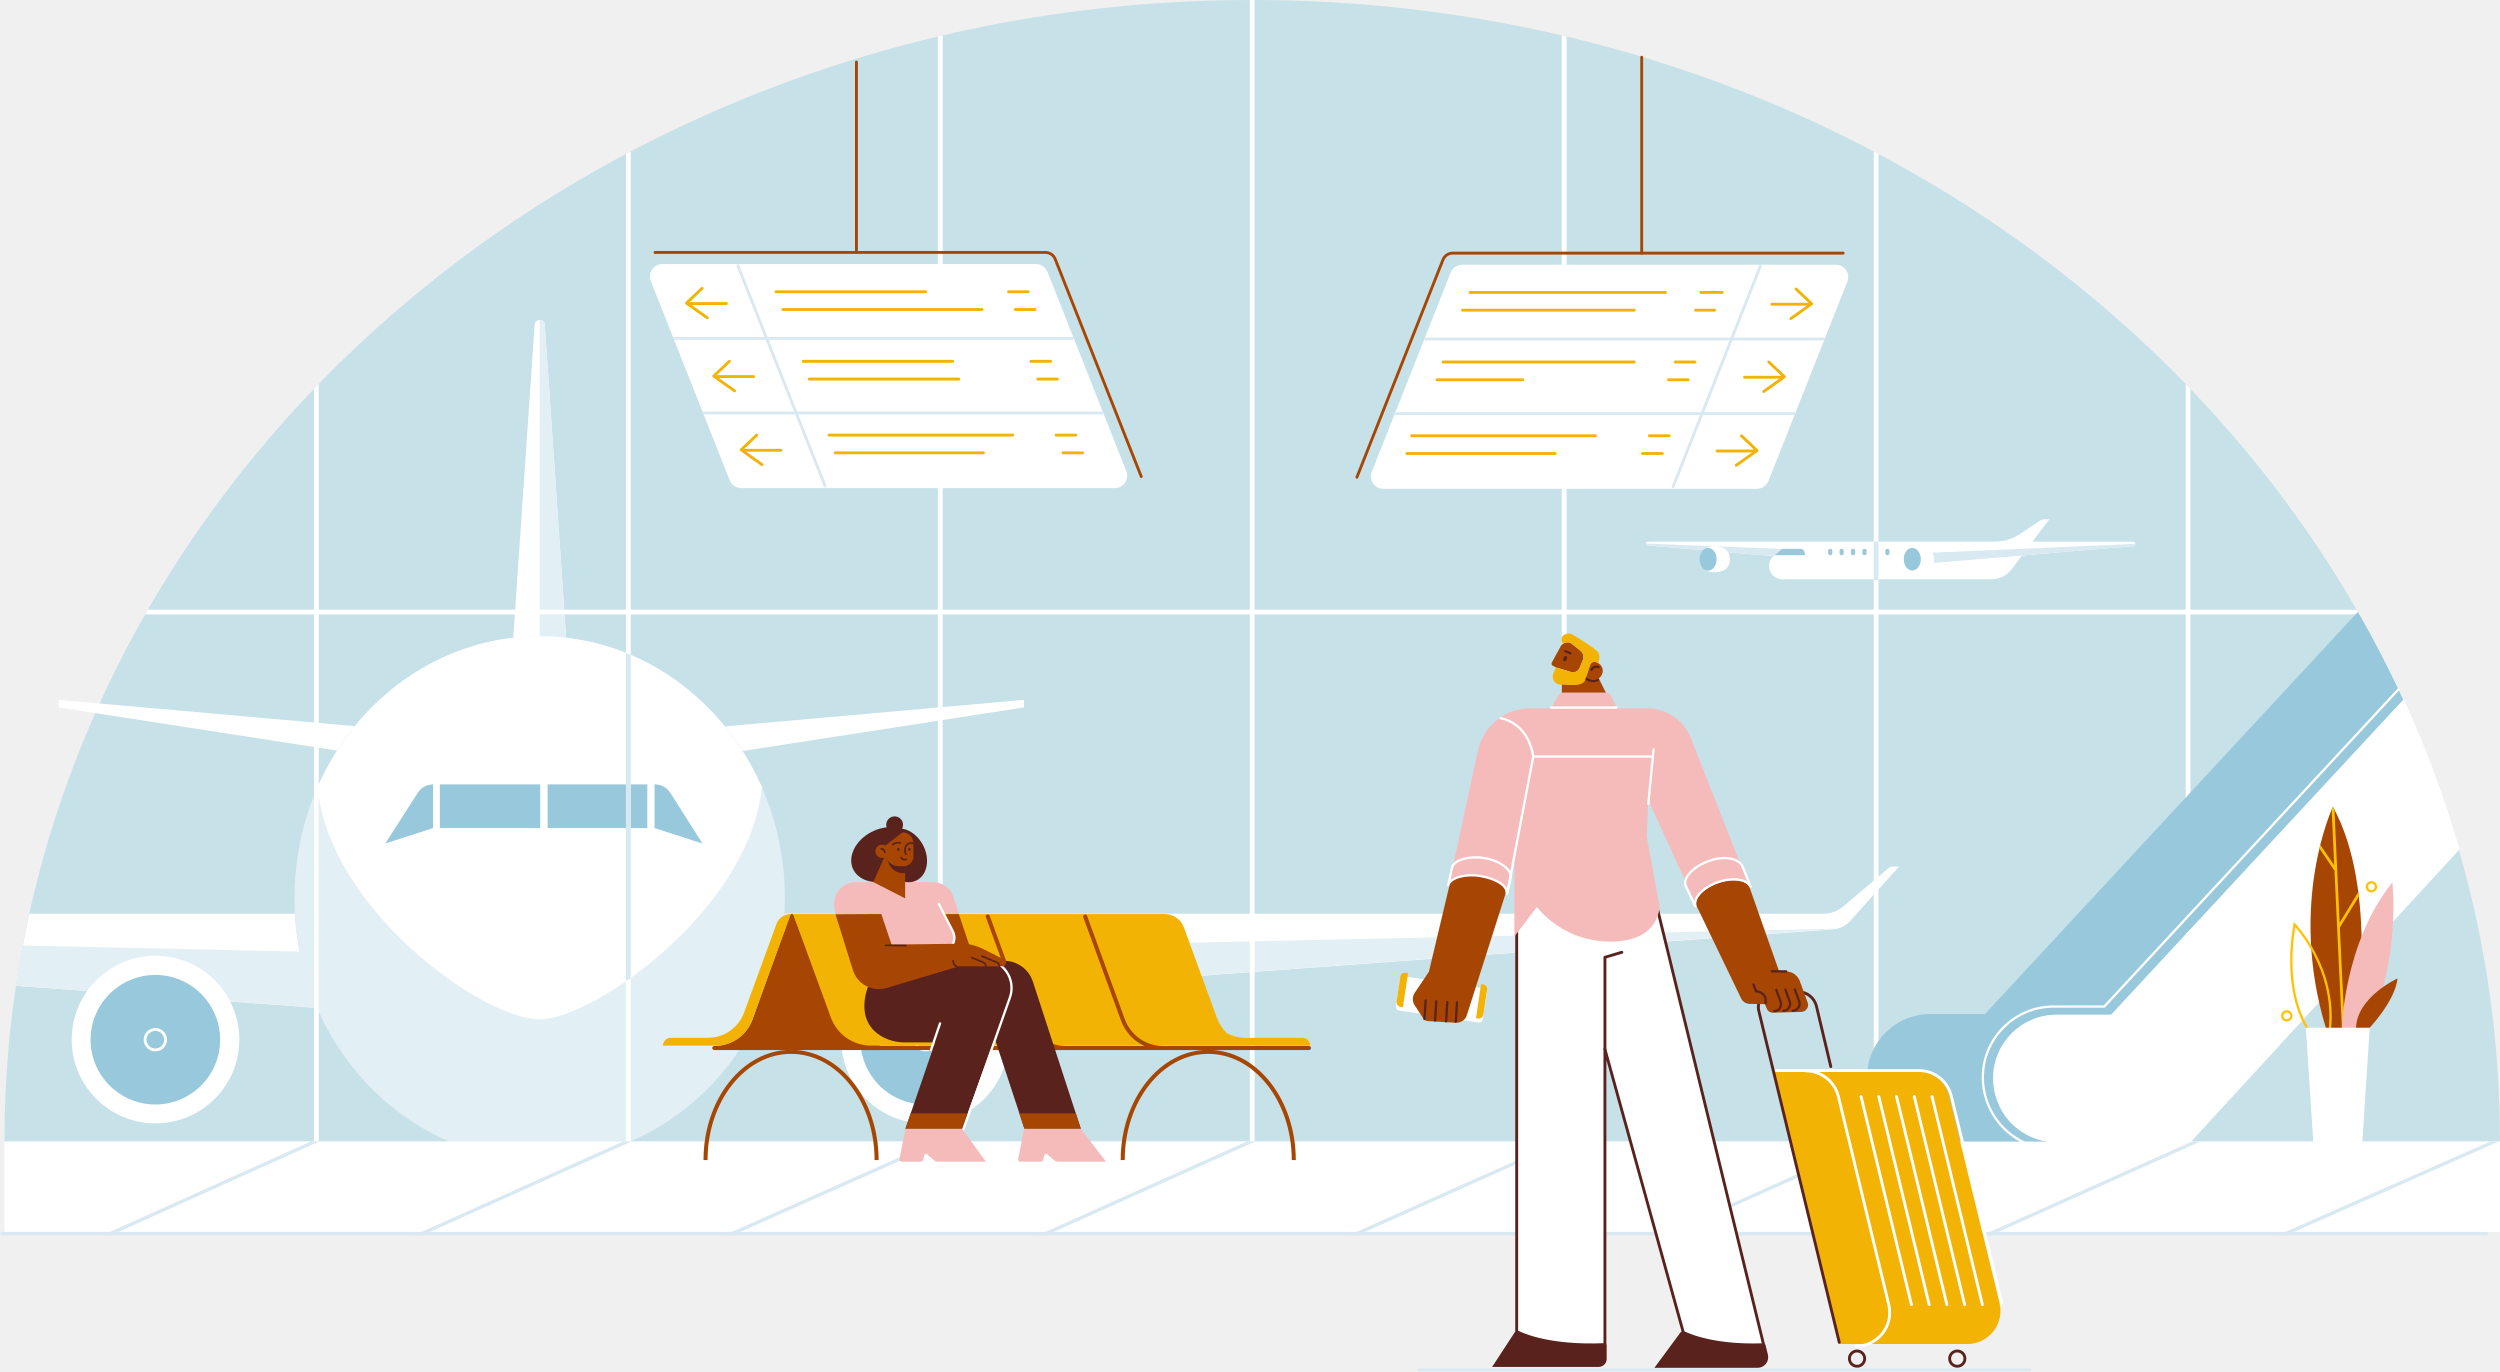
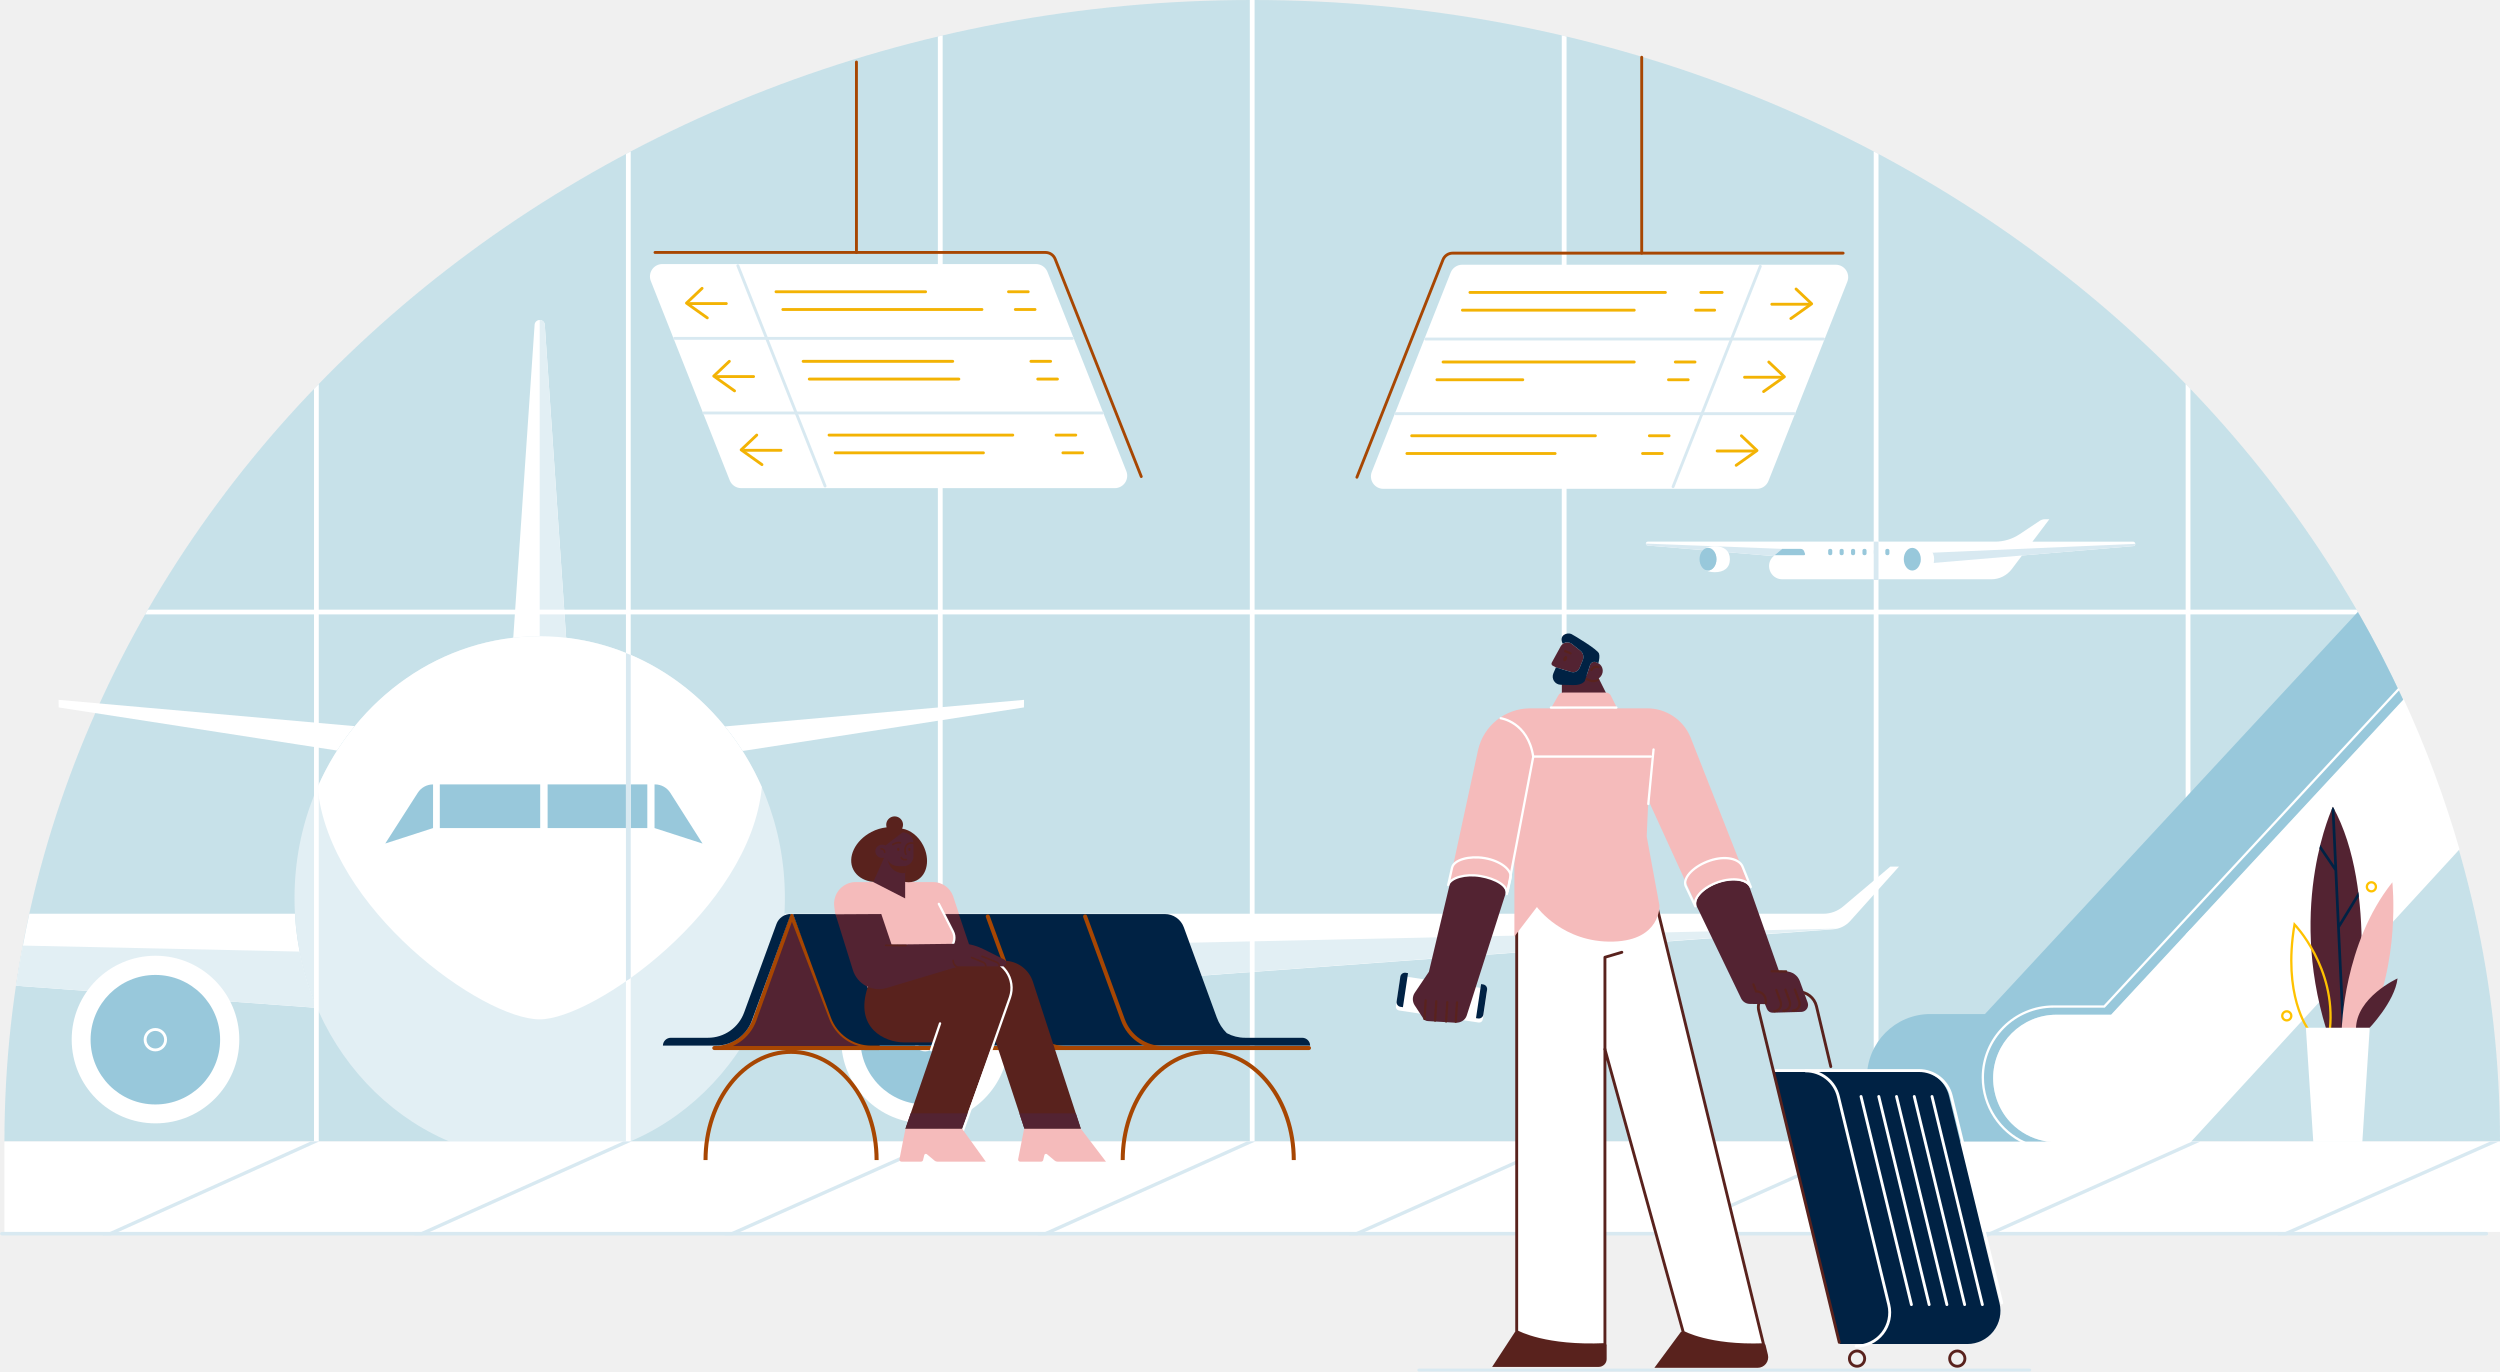
<svg xmlns="http://www.w3.org/2000/svg" width="4330.09" height="2375.51" viewBox="0 0 4330.09 2375.51">
  <g id="Layer_2" data-name="Layer 2">
    <g id="Слой_1" data-name="Слой 1">
      <path id="BLUE_BACKGROUND" data-name="BLUE BACKGROUND" d="M4330.09,1977.09C4330.09,885.17,3362.49,0,2168.89,0S7.68,885.17,7.68,1977.09Z" fill="#c7e1e9" />
      <g id="SMALL_PLANE" data-name="SMALL PLANE">
        <path d="M3698.43,942a3.89,3.89,0,0,1-3.56,3.87l-192.64,16.25-17.66,23.47a44.57,44.57,0,0,1-35.6,17.76H3087c-21.19,0-31-26.31-15-40.17l-218.26-18.33a3.38,3.38,0,0,1-3.08-3.36,3.36,3.36,0,0,1,3.37-3.36h601.5A76.33,76.33,0,0,0,3498,925.3l34.68-23.13a16.7,16.7,0,0,1,9.27-2.81h7.57l-29.19,38.79h174.27A3.88,3.88,0,0,1,3698.43,942Z" fill="#fff" />
        <path d="M2850.69,941.51h0a3.37,3.37,0,0,0,3.08,3.36L3072,963.2l14.64-12.53Z" fill="#d8e9f1" />
        <path d="M3698.43,942h0a3.89,3.89,0,0,1-3.55,3.87l-367.87,31L3306.61,959Z" fill="#d8e9f1" />
        <path d="M2996.22,968.56c0,15-10.12,22.53-26.27,22.53-7,0-12.7-1.52-16.94-4.23a11.47,11.47,0,0,0,5.33,1.33c8.09,0,14.66-8.8,14.66-19.64s-6.57-19.64-14.66-19.64a11.59,11.59,0,0,0-5.33,1.33v-.06c4.22-2.68,9.86-4.17,16.94-4.17C2986.67,946,2996.22,954.3,2996.22,968.56Z" fill="#fff" />
        <ellipse cx="2958.33" cy="968.55" rx="14.67" ry="19.64" fill="#98c8db" />
        <path d="M3350,968.56c0,15-10.13,22.53-26.28,22.53-7,0-12.7-1.52-16.93-4.23a11.42,11.42,0,0,0,5.31,1.33c8.11,0,14.68-8.8,14.68-19.64s-6.57-19.64-14.68-19.64a11.54,11.54,0,0,0-5.31,1.33v-.06c4.21-2.68,9.86-4.17,16.93-4.17C3340.45,946,3350,954.3,3350,968.56Z" fill="#fff" />
        <ellipse cx="3312.11" cy="968.55" rx="14.67" ry="19.64" fill="#98c8db" />
        <path d="M3124.71,961.57h-51l13-10.9h32.17a6.32,6.32,0,0,1,5.95,4.2l1.56,4.37A1.75,1.75,0,0,1,3124.71,961.57Z" fill="#98c8db" />
        <rect x="3166.46" y="950.67" width="7.09" height="10.9" rx="3" fill="#98c8db" />
        <rect x="3186.26" y="950.67" width="7.09" height="10.9" rx="3" fill="#98c8db" />
        <rect x="3206.05" y="950.67" width="7.09" height="10.9" rx="3" fill="#98c8db" />
        <rect x="3225.85" y="950.67" width="7.09" height="10.9" rx="3" fill="#98c8db" />
        <rect x="3245.65" y="950.67" width="7.09" height="10.9" rx="3" fill="#98c8db" />
        <rect x="3265.45" y="950.67" width="7.09" height="10.9" rx="3" fill="#98c8db" />
      </g>
      <g id="BIG_PLANE" data-name="BIG PLANE">
        <path d="M3289.07,1501l-84.5,94.2a43.7,43.7,0,0,1-29.32,14.39L1320.3,1745.82a475.36,475.36,0,0,0,38.39-163.17H3158.15a52.88,52.88,0,0,0,34.12-12.49l81.85-69.19Z" fill="#fff" />
        <path d="M3185.72,1608.27,1320.3,1745.81a470.39,470.39,0,0,0,30.24-97.59Z" fill="#e2eff4" />
        <circle cx="1602.17" cy="1800.54" r="145.16" fill="#fff" />
        <circle cx="1602.43" cy="1800.8" r="112.18" fill="#98c8db" />
        <circle cx="1602.43" cy="1800.8" r="17.73" fill="none" stroke="#fff" stroke-miterlimit="10" stroke-width="5" />
        <path d="M549.19,1745.67,28.1,1707.39q5.13-35,11.6-69.61,5.13-27.71,11.14-55.13h460A475.44,475.44,0,0,0,549.19,1745.67Z" fill="#fff" />
        <path d="M549.19,1745.67,28.1,1707.39q5.13-35,11.6-69.61L519,1648.18A470.38,470.38,0,0,0,549.19,1745.67Z" fill="#e2eff4" />
        <circle cx="269.33" cy="1800.54" r="145.16" fill="#fff" />
        <circle cx="269.07" cy="1800.8" r="112.18" fill="#98c8db" />
        <circle cx="269.07" cy="1800.8" r="17.73" fill="none" stroke="#fff" stroke-miterlimit="10" stroke-width="5" />
        <path d="M980.69,1106.22H888.87L926,561.92a8.83,8.83,0,0,1,17.51,0Z" fill="#fff" />
        <path d="M1773.66,1212.15l-.16,13.13-487.33,75.48a450,450,0,0,0-30.7-42.55Z" fill="#fff" />
        <path d="M614.44,1257.73A456.72,456.72,0,0,0,583.88,1300l-482.24-74.69-.16-13.13Z" fill="#fff" />
        <path d="M934.78,1102V554.23a8.8,8.8,0,0,1,8.76,7.69l37.15,544.3Z" fill="#e2eff4" />
        <ellipse cx="934.78" cy="1555.44" rx="424.67" ry="453.45" fill="#e2eff4" />
        <path d="M1319.57,1363.38c-20.38,211.24-291.53,402.2-384.8,402.2-99.13,0-364.78-190.92-384.82-402.11C617.63,1209,764.51,1102,934.77,1102S1251.87,1209,1319.57,1363.38Z" fill="#fff" />
        <path d="M750.08,1358.61l-.05,75.66L667.3,1461l56.33-87.9a31.42,31.42,0,0,1,26.45-14.46Z" fill="#98c8db" />
        <rect x="761.78" y="1358.61" width="173.85" height="75.64" fill="#98c8db" />
        <rect x="948.5" y="1358.61" width="172.66" height="75.64" fill="#98c8db" />
        <path d="M1133.68,1358.61v75.61l83.13,26.86-55.83-87.9a31.41,31.41,0,0,0-26.52-14.57Z" fill="#98c8db" />
      </g>
      <g id="CONTOURS">
        <path d="M2173,0V1977h-8.27V0H2173Z" fill="#fff" />
        <path d="M4086.4,1064.19h-3835c1.57-2.77,3.16-5.52,4.74-8.28H4081.66C4083.24,1058.67,4084.83,1061.42,4086.4,1064.19Z" fill="#fff" />
        <path d="M552.12,665.06v1312h-8.27V673.64C546.59,670.78,549.36,667.92,552.12,665.06Z" fill="#fff" />
        <path d="M1092.43,262.32V1977.09h-8.28V266.71C1086.91,265.23,1089.66,263.78,1092.43,262.32Z" fill="#fff" />
        <path d="M1092.43,1134.42v559.76c-2.77,1.74-5.52,3.43-8.28,5.1V1131.12C1086.92,1132.18,1089.68,1133.29,1092.43,1134.42Z" fill="#d8e9f1" />
        <path d="M1632.72,61.33V1977.09h-8.27V63.28C1627.2,62.62,1630,62,1632.72,61.33Z" fill="#fff" />
        <path d="M3793.92,673.64V1976.79h-8.27V665.06C3788.41,667.92,3791.18,670.78,3793.92,673.64Z" fill="#fff" />
        <path d="M3253.62,266.71V1976.79h-8.27V262.32C3248.11,263.78,3250.86,265.23,3253.62,266.71Z" fill="#fff" />
        <path d="M2713.33,63.28V1976.79h-8.28V61.33C2707.82,62,2710.57,62.62,2713.33,63.28Z" fill="#fff" />
        <rect x="3245.35" y="938.14" width="8.27" height="66.41" fill="#d8e9f1" />
      </g>
      <g id="FLOOR">
        <rect x="7.68" y="1977.09" width="4322.41" height="156.65" fill="#fff" />
        <line x1="2.95" y1="2136.7" x2="4306.45" y2="2136.7" fill="none" stroke="#d8e9f1" stroke-linecap="round" stroke-miterlimit="10" stroke-width="5" />
        <path d="M4309.41,2136.7a3,3,0,0,1-3,3H3a3,3,0,0,1,0-5.91h4303.5A3,3,0,0,1,4309.41,2136.7Z" fill="#d8e9f1" />
        <polygon points="2174.13 1977.09 1824.94 2133.74 1811.78 2139.65 1797.35 2139.65 1810.51 2133.74 2159.68 1977.09 2174.13 1977.09" fill="#d8e9f1" />
        <polygon points="552.63 1977.09 205 2133.74 191.89 2139.65 177.51 2139.65 190.62 2133.74 538.25 1977.09 552.63 1977.09" fill="#d8e9f1" />
        <polygon points="1093.75 1977.09 744.46 2133.74 731.29 2139.65 716.84 2139.65 730.01 2133.74 1079.28 1977.09 1093.75 1977.09" fill="#d8e9f1" />
        <polygon points="1633.87 1977.09 1282.11 2133.74 1268.84 2139.65 1254.31 2139.65 1267.57 2133.74 1619.34 1977.09 1633.87 1977.09" fill="#d8e9f1" />
        <polygon points="3811.3 1977.09 3461.14 2133.74 3447.93 2139.65 3433.45 2139.65 3446.66 2133.74 3796.81 1977.09 3811.3 1977.09" fill="#d8e9f1" />
        <polygon points="4327.99 1977.09 3972.97 2133.74 3959.58 2139.65 3944.95 2139.65 3958.35 2133.74 4313.35 1977.09 4327.99 1977.09" fill="#d8e9f1" />
        <polygon points="3253.7 1977.09 2903.43 2133.74 2890.22 2139.65 2875.74 2139.65 2888.96 2133.74 3239.2 1977.09 3253.7 1977.09" fill="#d8e9f1" />
        <path d="M3433.46,2139.65h14.47l-187.58,83.92a2.86,2.86,0,0,1-1.2.26,3,3,0,0,1-1.21-5.66Z" fill="#d8e9f1" />
        <polygon points="2714.15 1977.09 2364.06 2133.74 2350.85 2139.65 2336.37 2139.65 2349.57 2133.74 2699.66 1977.09 2714.15 1977.09" fill="#d8e9f1" />
      </g>
      <g id="ESCALATOR">
        <path d="M4162.38,1212.15l-505.83,545.39H3562a109.79,109.79,0,0,0-109.8,109.79c0,30.31,12.29,59,32.15,78.82a109.56,109.56,0,0,0,54.76,29.76c2.16.46,4.35.86,6.56,1.18l.23,0H3343.42c-1,0-2,0-2.93,0a109.53,109.53,0,0,1-74.7-32.12c-19.87-19.88-32.16-48.51-32.16-78.83a109.8,109.8,0,0,1,109.79-109.79H3438l645.91-696.52Q4126.56,1134.19,4162.38,1212.15Z" fill="#98c8db" />
        <path d="M3795.28,1977.09l-1.12,1.22H3562a108.61,108.61,0,0,1-16.33-1.22c-2.21-.32-4.4-.72-6.56-1.18a109.56,109.56,0,0,1-54.76-29.76c-19.86-19.87-32.15-48.51-32.15-78.82A109.79,109.79,0,0,1,3562,1757.54h94.56l506.83-546.39a1849.32,1849.32,0,0,1,96.55,259.92Z" fill="#fff" />
        <path d="M4154,1194.21l-509.3,549.14h-87.58a122.8,122.8,0,0,0-122.8,122.8h0c0,50,29.88,94,72.75,113.16" fill="none" stroke="#fff" stroke-linecap="round" stroke-miterlimit="10" stroke-width="4" />
      </g>
      <g id="PLANT">
-         <path d="M4040.65,1397.42s-78.86,166.54-11.54,385.06h51.54S4120.65,1541.72,4040.65,1397.42Z" fill="#a74602" />
-         <path d="M4052.67,1606.5c2.85,60.9,5.85,124.18,8.3,173.5a2.37,2.37,0,0,1-2.25,2.48h-.12a2.35,2.35,0,0,1-2.35-2.24c-3.85-77.46-9.05-189.33-12.87-272.34l-26.07-38.33c.5-2.1,1-4.16,1.5-6.18l24.16,35.5c-2.15-46.71-3.8-83-4.41-96.68,1.32-3.16,2.09-4.79,2.09-4.79.9,1.62,1.77,3.25,2.65,4.9,1,22.88,4.8,105.88,9,195.78l32.39-53q.49,3.76.94,7.54l-32.79,53.67A.91.91,0,0,1,4052.67,1606.5Z" fill="#ffc200" />
+         <path d="M4040.65,1397.42s-78.86,166.54-11.54,385.06h51.54S4120.65,1541.72,4040.65,1397.42Z" fill="#532332" />
+         <path d="M4052.67,1606.5c2.85,60.9,5.85,124.18,8.3,173.5a2.37,2.37,0,0,1-2.25,2.48h-.12a2.35,2.35,0,0,1-2.35-2.24c-3.85-77.46-9.05-189.33-12.87-272.34l-26.07-38.33c.5-2.1,1-4.16,1.5-6.18l24.16,35.5c-2.15-46.71-3.8-83-4.41-96.68,1.32-3.16,2.09-4.79,2.09-4.79.9,1.62,1.77,3.25,2.65,4.9,1,22.88,4.8,105.88,9,195.78l32.39-53q.49,3.76.94,7.54l-32.79,53.67A.91.91,0,0,1,4052.67,1606.5Z" fill="#002244" />
        <path d="M3997.69,1782.48s-44.41-58.53-23.48-181.27c0,0,72.07,74.64,61.31,181.27Z" fill="none" stroke="#ffc200" stroke-linecap="round" stroke-miterlimit="10" stroke-width="4" />
        <path d="M4143.64,1528.15s15.3,140.38-44.29,254.33H4056S4058.93,1634.26,4143.64,1528.15Z" fill="#f5bbbb" />
-         <path d="M4102.09,1782.48s45.85-47,50.55-87.81c0,0-72,32.68-72,87.81Z" fill="#a74602" />
+         <path d="M4102.09,1782.48s45.85-47,50.55-87.81c0,0-72,32.68-72,87.81Z" fill="#532332" />
        <polygon points="4091.65 1977.77 4006.67 1977.77 3993.85 1780.12 4104.48 1780.12 4091.65 1977.77" fill="#fff" />
        <circle cx="4107.34" cy="1535.99" r="7.84" fill="none" stroke="#ffc200" stroke-linecap="round" stroke-miterlimit="10" stroke-width="4" />
        <circle cx="3960.76" cy="1759.5" r="7.84" fill="none" stroke="#ffc200" stroke-linecap="round" stroke-miterlimit="10" stroke-width="4" />
      </g>
      <g id="MAN">
        <line id="GROUND" x1="2457.33" y1="2373.01" x2="3515.61" y2="2373.01" fill="none" stroke="#d8e9f1" stroke-linecap="round" stroke-miterlimit="10" stroke-width="5" />
        <g id="SUITCASE">
-           <path d="M3407.35,2327.91H3187.11l-115.55-473.68h248.29a57.52,57.52,0,0,1,55.88,43.89l87.49,358.64A57.5,57.5,0,0,1,3407.35,2327.91Z" fill="#f3b304" />
+           <path d="M3407.35,2327.91H3187.11l-115.55-473.68h248.29a57.52,57.52,0,0,1,55.88,43.89l87.49,358.64A57.5,57.5,0,0,1,3407.35,2327.91Z" fill="#002244" />
          <path d="M3075.48,1854.23h248.3a57.52,57.52,0,0,1,55.87,43.89l87.5,358.64" fill="none" stroke="#fff" stroke-linecap="round" stroke-miterlimit="10" stroke-width="5" />
          <path d="M3127.58,1854.76a58.21,58.21,0,0,1,56.56,44.41l87.26,360.44a58.21,58.21,0,0,1-56.56,72" fill="none" stroke="#fff" stroke-linecap="round" stroke-miterlimit="10" stroke-width="5" />
          <line x1="3223.37" y1="1899.17" x2="3310.63" y2="2259.61" fill="none" stroke="#fff" stroke-linecap="round" stroke-miterlimit="10" stroke-width="5" />
          <line x1="3254.1" y1="1899.17" x2="3341.36" y2="2259.61" fill="none" stroke="#fff" stroke-linecap="round" stroke-miterlimit="10" stroke-width="5" />
          <line x1="3284.83" y1="1899.17" x2="3372.09" y2="2259.61" fill="none" stroke="#fff" stroke-linecap="round" stroke-miterlimit="10" stroke-width="5" />
          <line x1="3315.56" y1="1899.17" x2="3402.82" y2="2259.61" fill="none" stroke="#fff" stroke-linecap="round" stroke-miterlimit="10" stroke-width="5" />
          <line x1="3346.29" y1="1899.17" x2="3433.55" y2="2259.61" fill="none" stroke="#fff" stroke-linecap="round" stroke-miterlimit="10" stroke-width="5" />
          <circle cx="3216.46" cy="2353.17" r="13.22" fill="none" stroke="#59221d" stroke-linecap="round" stroke-linejoin="round" stroke-width="5" />
          <circle cx="3390.08" cy="2353.17" r="13.22" fill="none" stroke="#59221d" stroke-linecap="round" stroke-linejoin="round" stroke-width="5" />
          <path d="M3185.68,2325,3046.26,1750.8a26.68,26.68,0,0,1,25.93-33h42.28a32.58,32.58,0,0,1,31.68,25L3171,1847.34" fill="none" stroke="#59221d" stroke-linecap="round" stroke-linejoin="round" stroke-width="5" />
        </g>
        <g id="SHOES">
          <path id="RIGHT" d="M3044.24,2369.12h-178.8l46.42-62.87s46.19,26.22,145.61,22.57h.32l4.29,17.62A18.36,18.36,0,0,1,3044.24,2369.12Z" fill="#59221d" />
          <path id="LEFT" d="M2624.4,2306.33c3.31,1.79,51.44,27.2,158.39,22.55v25.19c0,7.46-6.31,13.5-14.1,13.5H2584.4Z" fill="#59221d" />
        </g>
        <g id="LEGS">
          <path d="M3054.67,2329.12l-.31,0c-94.82,3.48-138.87-21.54-138.87-21.54l-135.7-490.25v511.53c-102.41,4.65-149.66-20.76-152.82-22.55V1529.17h232.81l189.64,778.43Z" fill="#fff" stroke="#59221d" stroke-linejoin="round" stroke-width="5" />
          <polyline points="2779.8 1817.35 2779.8 1658.03 2809.07 1649.38" fill="none" stroke="#59221d" stroke-linecap="round" stroke-linejoin="round" stroke-width="5" />
        </g>
        <g id="HANDS">
          <g id="RIGHT-2" data-name="RIGHT">
-             <path d="M3120.07,1752.67l-49.61,1.38a10.61,10.61,0,0,1-10.12-6.59l-3.4-8.28-26.19-.35a17.09,17.09,0,0,1-14.91-9.19l-76-157.83-1.45-3v0c-4.54-13.59,14-31.64,38.93-40s48.88-4.16,53.45,9.44l50.7,144.07,12.21.27a25.55,25.55,0,0,1,23.69,16.74l13.58,37.15A12.1,12.1,0,0,1,3120.07,1752.67Z" fill="#a74602" />
+             <path d="M3120.07,1752.67l-49.61,1.38a10.61,10.61,0,0,1-10.12-6.59l-3.4-8.28-26.19-.35a17.09,17.09,0,0,1-14.91-9.19l-76-157.83-1.45-3v0c-4.54-13.59,14-31.64,38.93-40s48.88-4.16,53.45,9.44l50.7,144.07,12.21.27a25.55,25.55,0,0,1,23.69,16.74l13.58,37.15A12.1,12.1,0,0,1,3120.07,1752.67Z" fill="#532332" />
            <line x1="3068.7" y1="1682.28" x2="3093.73" y2="1682.55" fill="none" stroke="#59221d" stroke-linecap="round" stroke-miterlimit="10" stroke-width="4" />
            <path d="M3105.31,1750.51a12.09,12.09,0,0,0,10.93-16.23l-7.51-20.54" fill="none" stroke="#59221d" stroke-linecap="round" stroke-miterlimit="10" stroke-width="4" />
            <path d="M3088.92,1750.82a12.09,12.09,0,0,0,10.93-16.23l-7.51-20.54" fill="none" stroke="#59221d" stroke-linecap="round" stroke-miterlimit="10" stroke-width="4" />
            <path d="M3073.14,1751.33a12.08,12.08,0,0,0,10.93-16.23l-7.51-20.54" fill="none" stroke="#59221d" stroke-linecap="round" stroke-miterlimit="10" stroke-width="4" />
            <path d="M3058.24,1737.37v-5c0-8.5-8.2-15.4-16.7-15.4l-4.52-12" fill="none" stroke="#59221d" stroke-linecap="round" stroke-miterlimit="10" stroke-width="4" />
          </g>
          <g id="LEFT-2" data-name="LEFT">
            <rect x="2421.35" y="1694.61" width="151.95" height="59.7" rx="6.26" transform="matrix(0.99, 0.15, -0.15, 0.99, 282.86, -350.76)" fill="#fff" />
-             <path d="M2434.45,1684.86l4.31.65-8.84,59-4.31-.65a8.12,8.12,0,0,1-6.6-9.42l6.37-42.55A8.14,8.14,0,0,1,2434.45,1684.86Z" fill="#f3b304" />
-             <path d="M2575.64,1714.44l-6.37,42.55a8.13,8.13,0,0,1-9.08,7.07l-3.72-.56,8.84-59,3.72.56A8.14,8.14,0,0,1,2575.64,1714.44Z" fill="#f3b304" />
-             <path d="M2607.45,1548.58v0l-67,210.35c-2.49,7.8-10.6,13-19.5,12.45l-48-2.82a9.66,9.66,0,0,1-7.73-4.48L2450,1740.82a19.82,19.82,0,0,1,.47-21.44l24.44-36.22,36.69-154.23c7.52-10.3,29.39-15.53,52.58-11.61C2591.15,1521.88,2610.1,1534.73,2607.45,1548.58Z" fill="#a74602" />
+             <path d="M2434.45,1684.86l4.31.65-8.84,59-4.31-.65a8.12,8.12,0,0,1-6.6-9.42l6.37-42.55A8.14,8.14,0,0,1,2434.45,1684.86Z" fill="#002244" />
+             <path d="M2575.64,1714.44l-6.37,42.55a8.13,8.13,0,0,1-9.08,7.07l-3.72-.56,8.84-59,3.72.56A8.14,8.14,0,0,1,2575.64,1714.44Z" fill="#002244" />
+             <path d="M2607.45,1548.58v0l-67,210.35c-2.49,7.8-10.6,13-19.5,12.45l-48-2.82a9.66,9.66,0,0,1-7.73-4.48L2450,1740.82a19.82,19.82,0,0,1,.47-21.44l24.44-36.22,36.69-154.23c7.52-10.3,29.39-15.53,52.58-11.61C2591.15,1521.88,2610.1,1534.73,2607.45,1548.58Z" fill="#532332" />
            <line x1="2467.21" y1="1764.85" x2="2469.34" y2="1732.72" fill="none" stroke="#59221d" stroke-linecap="round" stroke-miterlimit="10" stroke-width="4" />
            <line x1="2485.59" y1="1767.56" x2="2487.72" y2="1734.21" fill="none" stroke="#59221d" stroke-linecap="round" stroke-miterlimit="10" stroke-width="4" />
            <line x1="2504.65" y1="1769.11" x2="2506.78" y2="1735.77" fill="none" stroke="#59221d" stroke-linecap="round" stroke-miterlimit="10" stroke-width="4" />
            <line x1="2521.42" y1="1769.54" x2="2523.55" y2="1736.19" fill="none" stroke="#59221d" stroke-linecap="round" stroke-miterlimit="10" stroke-width="4" />
          </g>
        </g>
        <g id="HEAD">
-           <polygon id="NECK" points="2705.14 1226.85 2705.14 1172.06 2766.03 1168.79 2794.93 1226.85 2705.14 1226.85" fill="#a74602" />
+           <polygon id="NECK" points="2705.14 1226.85 2705.14 1172.06 2766.03 1168.79 2794.93 1226.85 2705.14 1226.85" fill="#532332" />
          <g id="FACE">
-             <path d="M2694.92,1156l-5.71-3.11a3.79,3.79,0,0,1-1.52-5.14l15.5-28.34a12.9,12.9,0,0,1,10-6.7c6.1-.68,9.1,2.38,9.1,2.38l14.88,11.85a14.17,14.17,0,0,1,4.29,16.48l-5.58,13.63a12.18,12.18,0,0,1-14.7,6.86Z" fill="#a74602" />
+             <path d="M2694.92,1156l-5.71-3.11a3.79,3.79,0,0,1-1.52-5.14l15.5-28.34a12.9,12.9,0,0,1,10-6.7c6.1-.68,9.1,2.38,9.1,2.38l14.88,11.85a14.17,14.17,0,0,1,4.29,16.48l-5.58,13.63a12.18,12.18,0,0,1-14.7,6.86Z" fill="#532332" />
            <line x1="2720.18" y1="1131.56" x2="2711.01" y2="1127.74" fill="none" stroke="#59221d" stroke-linecap="round" stroke-miterlimit="10" stroke-width="4" />
            <ellipse cx="2710.9" cy="1140.77" rx="4.98" ry="3.03" transform="translate(589.52 3177.95) rotate(-66.66)" fill="#59221d" />
          </g>
          <g id="EAR">
            <path d="M2767.71,1177.35a14.91,14.91,0,0,1-14,1.14l-7.8-3.36" fill="none" stroke="#59221d" stroke-linecap="round" stroke-miterlimit="10" stroke-width="4" />
-             <path d="M2754.91,1176.13l-7.79-3.36,6.91-20.91a8,8,0,0,1,11.32-4.62l1.66.85a14.94,14.94,0,0,1,7.79,19.64l-.25.6A15,15,0,0,1,2754.91,1176.13Z" fill="#a74602" />
+             <path d="M2754.91,1176.13l-7.79-3.36,6.91-20.91a8,8,0,0,1,11.32-4.62l1.66.85a14.94,14.94,0,0,1,7.79,19.64l-.25.6A15,15,0,0,1,2754.91,1176.13Z" fill="#532332" />
            <path d="M2756.37,1160.31a9.49,9.49,0,0,1,12.43-4.85" fill="none" stroke="#59221d" stroke-linecap="round" stroke-miterlimit="10" stroke-width="4" />
          </g>
-           <path id="HAIR" d="M2765.35,1147.24a8,8,0,0,0-11.32,4.62l-9.17,27.88c-4.28,5.45-13.16,7.14-20.4,6.84l-21.33-.55a14.17,14.17,0,0,1-12.64-19.76l4.44-10.3,26.22,7.91a12.18,12.18,0,0,0,14.7-6.87l5.58-13.62a14.17,14.17,0,0,0-4.29-16.48l-14.88-11.85a13,13,0,0,0-15.54.2h0c-7.67-15.88,8.46-20.35,15-17.08,4.75,2.38,45.35,26.64,47.79,33.75,1.45,4.19.57,10.46-1.15,16.85Z" fill="#f3b304" />
+           <path id="HAIR" d="M2765.35,1147.24a8,8,0,0,0-11.32,4.62l-9.17,27.88c-4.28,5.45-13.16,7.14-20.4,6.84l-21.33-.55a14.17,14.17,0,0,1-12.64-19.76l4.44-10.3,26.22,7.91a12.18,12.18,0,0,0,14.7-6.87l5.58-13.62a14.17,14.17,0,0,0-4.29-16.48l-14.88-11.85a13,13,0,0,0-15.54.2h0c-7.67-15.88,8.46-20.35,15-17.08,4.75,2.38,45.35,26.64,47.79,33.75,1.45,4.19.57,10.46-1.15,16.85Z" fill="#002244" />
        </g>
        <g id="SHIRT">
          <path d="M2608.75,1547.86c1.86-13.58-18.07-26.06-44.59-30.54-23.2-3.92-46.25,1.31-53.78,11.6l49.6-229.61a92.7,92.7,0,0,1,90.45-72.46H2853a81.25,81.25,0,0,1,75.14,50.36l102.22,259.69c-5.63-12.55-28.81-16.24-52.94-8.13-24.78,8.33-43.23,26.19-39,39.76l-83.53-182.66-2.73,62.74,22.07,119.8s2.64,60-79.72,62.46C2707.1,1633.47,2662,1571,2662,1571l-39,51V1477.59Z" fill="#f5bbbb" />
          <path d="M2707.39,1199.54h74.17a9.52,9.52,0,0,1,8.52,5.3l10.83,22h-114.6l12.83-22.51A9.49,9.49,0,0,1,2707.39,1199.54Z" fill="#f5bbbb" />
          <path d="M2936.36,1569.79c-4.48-14.37,13.76-33.3,40-42.12,25.58-8.59,50.13-4.69,56.1,8.62l-14.38-35.58c-6.13-13.66-30-19-56.29-10.16-27,9.06-47,28.49-42.44,43.25Z" fill="none" stroke="#fff" stroke-linejoin="round" stroke-width="4" />
          <path d="M2599.26,1244s47.18,6.22,56.29,66.41h203.88" fill="none" stroke="#fff" stroke-linecap="round" stroke-linejoin="round" stroke-width="4" />
          <line x1="2611.11" y1="1544.06" x2="2655.69" y2="1310.36" fill="none" stroke="#fff" stroke-linecap="round" stroke-linejoin="round" stroke-width="4" />
          <line x1="2854.92" y1="1392.48" x2="2864" y2="1298.14" fill="none" stroke="#fff" stroke-linecap="round" stroke-linejoin="round" stroke-width="4" />
          <path d="M2616.43,1520.76l-6.54,27.83c2.66-13.84-18.74-26.72-45.73-31.28-26.09-4.41-51.68,2.77-55.9,15.69l6.71-29.83c2.83-13.89,29.51-21.44,56.61-16.86S2619.26,1506.88,2616.43,1520.76Z" fill="none" stroke="#fff" stroke-linejoin="round" stroke-width="4" />
          <line x1="2799.61" y1="1225.54" x2="2686.31" y2="1225.54" fill="none" stroke="#fff" stroke-linecap="round" stroke-miterlimit="10" stroke-width="4" />
        </g>
      </g>
      <g id="SEAT">
-         <path d="M1522.28,1815.21H1237.19a74.06,74.06,0,0,0,69.57-48.66l64.76-180.11,67.58,176a74.07,74.07,0,0,0,69.56,48.66h10.88Z" fill="#a74602" stroke="#a74602" stroke-linecap="round" stroke-linejoin="round" stroke-width="7" />
-         <path d="M2269.24,1811.05H1508.67a74.06,74.06,0,0,1-69.57-48.66l-65.48-179.22h644a34.91,34.91,0,0,1,32.79,22.94l57.1,156.28a73.94,73.94,0,0,0,17.29,27.07,66.51,66.51,0,0,0,31.66,8h99a13.74,13.74,0,0,1,13.75,13.59Z" fill="#f3b304" />
-         <path d="M1369.77,1583l-67.35,184.35a66.52,66.52,0,0,1-62.49,43.7h-91.75a13.75,13.75,0,0,1,13.75-13.59h64.41a66.51,66.51,0,0,0,62.49-43.7l56-153.33a26.52,26.52,0,0,1,24.92-17.43Z" fill="#f3b304" />
+         <path d="M1522.28,1815.21H1237.19a74.06,74.06,0,0,0,69.57-48.66l64.76-180.11,67.58,176a74.07,74.07,0,0,0,69.56,48.66h10.88Z" fill="#532332" stroke="#a74602" stroke-linecap="round" stroke-linejoin="round" stroke-width="7" />
+         <path d="M2269.24,1811.05H1508.67a74.06,74.06,0,0,1-69.57-48.66l-65.48-179.22h644a34.91,34.91,0,0,1,32.79,22.94l57.1,156.28a73.94,73.94,0,0,0,17.29,27.07,66.51,66.51,0,0,0,31.66,8h99a13.74,13.74,0,0,1,13.75,13.59Z" fill="#002244" />
+         <path d="M1369.77,1583l-67.35,184.35a66.52,66.52,0,0,1-62.49,43.7h-91.75a13.75,13.75,0,0,1,13.75-13.59h64.41a66.51,66.51,0,0,0,62.49-43.7l56-153.33a26.52,26.52,0,0,1,24.92-17.43Z" fill="#002244" />
        <line x1="2267.18" y1="1815.21" x2="1496.86" y2="1815.21" fill="none" stroke="#a74602" stroke-linecap="round" stroke-miterlimit="10" stroke-width="7" />
        <path d="M1845.9,1815.21a74.06,74.06,0,0,1-69.57-48.65l-65.48-179.23" fill="none" stroke="#a74602" stroke-linecap="round" stroke-miterlimit="10" stroke-width="7" />
        <path d="M2014.52,1815.21a74.08,74.08,0,0,1-69.58-48.65l-65.47-179.23" fill="none" stroke="#a74602" stroke-linecap="round" stroke-miterlimit="10" stroke-width="7" />
        <path d="M1677.29,1815.21a74.08,74.08,0,0,1-69.58-48.65l-65.47-179.23" fill="none" stroke="#a74602" stroke-linecap="round" stroke-miterlimit="10" stroke-width="7" />
        <path d="M1222,2009.29c0-103.53,66.32-187.46,148.14-187.46s148.15,83.93,148.15,187.46" fill="none" stroke="#a74602" stroke-miterlimit="10" stroke-width="7" />
        <path d="M1944.56,2009.29c0-103.53,66.33-187.46,148.15-187.46s148.15,83.93,148.15,187.46" fill="none" stroke="#a74602" stroke-miterlimit="10" stroke-width="7" />
      </g>
      <g id="WOMAN">
-         <path id="RIGHT_HAND" data-name="RIGHT HAND" d="M1689.79,1669.4l-46.65,10.73-6.3-29.37,9.21-9.42a24.46,24.46,0,0,0,4.3-28.19l-15.23-29.87,25.58-.15Z" fill="#a74602" />
+         <path id="RIGHT_HAND" data-name="RIGHT HAND" d="M1689.79,1669.4l-46.65,10.73-6.3-29.37,9.21-9.42a24.46,24.46,0,0,0,4.3-28.19l-15.23-29.87,25.58-.15Z" fill="#532332" />
        <g id="T-SHIRT">
          <path d="M1616,1527.73a37,37,0,0,1,34.56,23.8l10.53,31.6-25.93.15,15.23,29.87a24.46,24.46,0,0,1-4.3,28.19l-9.21,9.42,6.3,29.37L1502.86,1711,1448,1583.56h-1.28l-1.76-13.23a37.7,37.7,0,0,1,36.77-42.61Z" fill="#f5bbbb" />
          <path d="M1646.05,1641.34a24.44,24.44,0,0,0,4.3-28.18l-24.26-47.6" fill="none" stroke="#fff" stroke-linecap="round" stroke-miterlimit="10" stroke-width="4" />
        </g>
        <g id="LEGS-2" data-name="LEGS">
          <g id="PANTS">
            <path d="M1872.06,1955.11h-97.67l-8.83-26.81-80.65-245.13c-2.86-8.77,6.22-17.77,15.43-17.77l38.84-1.28a52.37,52.37,0,0,1,49.68,35.8l74.45,228.38Z" fill="#59221d" />
            <path d="M1747.87,1730.35l-72,198-9.76,26.81h-97.9l9.2-26.81,42.2-122.84h-53.33c-33.49,0-87-24.42-63.33-95.75l198.12-45.4A49.61,49.61,0,0,1,1747.87,1730.35Z" fill="#59221d" />
            <line x1="1628.21" y1="1772.56" x2="1612.44" y2="1818.89" fill="none" stroke="#fff" stroke-linecap="round" stroke-miterlimit="10" stroke-width="4" />
            <path d="M1666.89,1961l82.4-233.49a49.61,49.61,0,0,0-46.81-66h0" fill="none" stroke="#fff" stroke-linecap="round" stroke-miterlimit="10" stroke-width="4" />
          </g>
          <g id="LEGS-3" data-name="LEGS">
-             <polygon points="1675.86 1928.3 1666.1 1955.11 1568.2 1955.11 1577.4 1928.3 1675.86 1928.3" fill="#a74602" />
-             <polygon points="1872.06 1955.11 1774.38 1955.11 1765.56 1928.3 1863.31 1928.3 1872.06 1955.11" fill="#a74602" />
+             <polygon points="1675.86 1928.3 1666.1 1955.11 1568.2 1955.11 1577.4 1928.3 1675.86 1928.3" fill="#532332" />
+             <polygon points="1872.06 1955.11 1774.38 1955.11 1765.56 1928.3 1863.31 1928.3 1872.06 1955.11" fill="#532332" />
          </g>
          <g id="SHOES-2" data-name="SHOES">
            <path d="M1707.44,2012h-84a7.41,7.41,0,0,1-4.75-1.72l-13.3-11.12a2.8,2.8,0,0,0-4.51,1.43l-2.16,8.76a3.53,3.53,0,0,1-3.45,2.65h-33.89a3.49,3.49,0,0,1-3.48-4.11l10.33-52.8h98.3Z" fill="#f5bbbb" />
            <path d="M1915.55,2012h-84a7.39,7.39,0,0,1-4.75-1.72l-13.3-11.12a2.81,2.81,0,0,0-4.52,1.43l-2.15,8.76a3.54,3.54,0,0,1-3.45,2.65h-36.44a3.49,3.49,0,0,1-3.49-4.11l10.33-52.8h98.3Z" fill="#f5bbbb" />
          </g>
        </g>
        <g id="HEAD-2" data-name="HEAD">
          <path id="HAIR-2" data-name="HAIR" d="M1587.79,1524.78c-11.66,6-25.9,3.62-37.93-5l-.22.12c-28.39,14.71-60.41,8-71.53-13.43s2.89-50.74,31.26-65.47a72.93,72.93,0,0,1,26.3-8,14.55,14.55,0,1,1,28.41-4.41,14.34,14.34,0,0,1-1.6,6.61c14,2.21,28.07,12.76,36.4,28.9C1611.24,1488.09,1606.28,1515.23,1587.79,1524.78Z" fill="#59221d" />
          <g id="NECK-2" data-name="NECK">
-             <polygon points="1512.45 1527.74 1531.86 1484.63 1567.76 1484.63 1567.76 1556.1 1512.45 1527.74" fill="#a74602" />
+             <polygon points="1512.45 1527.74 1531.86 1484.63 1567.76 1484.63 1567.76 1556.1 1512.45 1527.74" fill="#532332" />
            <path d="M1567.76,1484.63v27.5a26.84,26.84,0,0,1-29.22-18.87l-2.6-8.63Z" fill="#59221d" />
          </g>
          <g id="HEAD-3" data-name="HEAD">
-             <path d="M1582.16,1460.6v22.34a17.29,17.29,0,0,1-17.3,17.3h-8.48a22.66,22.66,0,0,1-21.08-14.38h-8a11.45,11.45,0,0,1,0-22.89h1.07a10.7,10.7,0,0,1,5.39,1.45v-.05l29.56-22.73a19,19,0,0,1,18.86,19Z" fill="#a74602" />
+             <path d="M1582.16,1460.6v22.34a17.29,17.29,0,0,1-17.3,17.3h-8.48a22.66,22.66,0,0,1-21.08-14.38h-8a11.45,11.45,0,0,1,0-22.89h1.07a10.7,10.7,0,0,1,5.39,1.45v-.05l29.56-22.73a19,19,0,0,1,18.86,19Z" fill="#532332" />
            <g id="FACE-2" data-name="FACE">
              <path d="M1532.31,1476.12a6,6,0,0,0-6-6" fill="none" stroke="#59221d" stroke-linecap="round" stroke-miterlimit="10" stroke-width="3" />
              <path d="M1582.7,1460.71s-6.57-2.53-11.83,2.34c-3.62,3.36-4.59,12.54-1.83,16.39" fill="none" stroke="#59221d" stroke-linecap="round" stroke-miterlimit="10" stroke-width="3" />
              <ellipse cx="1555.86" cy="1471.2" rx="2.06" ry="2.81" fill="#59221d" />
              <ellipse cx="1575.06" cy="1471.2" rx="2.06" ry="2.81" fill="#59221d" />
              <path d="M1569.55,1488.69s-6.56,1.73-8.61-3.53" fill="none" stroke="#59221d" stroke-linecap="round" stroke-miterlimit="10" stroke-width="3" />
              <path d="M1546.36,1462.82s5.81-4.5,13.16-3.08" fill="none" stroke="#59221d" stroke-linecap="round" stroke-miterlimit="10" stroke-width="3" />
            </g>
          </g>
        </g>
        <g id="LEFT_HAND" data-name="LEFT HAND">
-           <path d="M1742.72,1667.53a6.21,6.21,0,0,1-6.21,6.2h-75.76l-124.52,37.34a47,47,0,0,1-59-30.88l-30.12-96.62,79.31-.44,17.83,52.89,122.91-1.49c13.25,0,26.31,4.39,38.14,10.34l34,17.12a6.21,6.21,0,0,1,3.41,5.54Z" fill="#a74602" />
+           <path d="M1742.72,1667.53a6.21,6.21,0,0,1-6.21,6.2h-75.76l-124.52,37.34a47,47,0,0,1-59-30.88l-30.12-96.62,79.31-.44,17.83,52.89,122.91-1.49c13.25,0,26.31,4.39,38.14,10.34l34,17.12a6.21,6.21,0,0,1,3.41,5.54Z" fill="#532332" />
          <line x1="1534" y1="1637.37" x2="1569.13" y2="1637.83" fill="none" stroke="#59221d" stroke-linecap="round" stroke-miterlimit="10" stroke-width="3" />
          <path d="M1650.9,1663.75a12.27,12.27,0,0,0,12.27,12.27" fill="none" stroke="#59221d" stroke-linecap="round" stroke-miterlimit="10" stroke-width="3" />
          <path d="M1700.88,1656.28l25.37,10.39a7.52,7.52,0,0,1,4.67,6.95" fill="none" stroke="#59221d" stroke-linecap="round" stroke-miterlimit="10" stroke-width="3" />
          <path d="M1682.88,1658.54l19.84,8.13a7.51,7.51,0,0,1,4.66,6.95" fill="none" stroke="#59221d" stroke-linecap="round" stroke-miterlimit="10" stroke-width="3" />
        </g>
      </g>
      <g id="SIGNAGE">
        <path d="M1930.88,845.49h-647a21.51,21.51,0,0,1-20-13.59L1127.24,486.75a21.5,21.5,0,0,1,20-29.41h647a21.52,21.52,0,0,1,20,13.59l136.61,345.15A21.5,21.5,0,0,1,1930.88,845.49Z" fill="#fff" />
        <line x1="1429.05" y1="841.8" x2="1277.98" y2="460.13" fill="none" stroke="#d8e9f1" stroke-linecap="round" stroke-miterlimit="10" stroke-width="5" />
        <path d="M1134.51,437.25h676.27a18.07,18.07,0,0,1,16.8,11.41L1976.7,825.4" fill="none" stroke="#a74602" stroke-linecap="round" stroke-miterlimit="10" stroke-width="5" />
        <line x1="1483.38" y1="437.25" x2="1483.38" y2="107.41" fill="none" stroke="#a74602" stroke-linecap="round" stroke-miterlimit="10" stroke-width="5" />
        <line x1="1168.35" y1="586.07" x2="1857.51" y2="586.07" fill="none" stroke="#d8e9f1" stroke-linecap="round" stroke-miterlimit="10" stroke-width="5" />
        <line x1="1219.17" y1="715.29" x2="1909.51" y2="715.29" fill="none" stroke="#d8e9f1" stroke-linecap="round" stroke-miterlimit="10" stroke-width="5" />
        <line x1="1258" y1="525.78" x2="1194.76" y2="525.78" fill="none" stroke="#f3b304" stroke-linecap="round" stroke-miterlimit="10" stroke-width="5" />
        <line x1="1603.15" y1="505.32" x2="1344.08" y2="505.32" fill="none" stroke="#f3b304" stroke-linecap="round" stroke-miterlimit="10" stroke-width="5" />
        <line x1="1650.14" y1="625.84" x2="1391.07" y2="625.84" fill="none" stroke="#f3b304" stroke-linecap="round" stroke-miterlimit="10" stroke-width="5" />
        <line x1="1660.78" y1="656.57" x2="1401.71" y2="656.57" fill="none" stroke="#f3b304" stroke-linecap="round" stroke-miterlimit="10" stroke-width="5" />
        <line x1="1754.14" y1="753.58" x2="1435.98" y2="753.58" fill="none" stroke="#f3b304" stroke-linecap="round" stroke-miterlimit="10" stroke-width="5" />
        <line x1="1703.33" y1="784.31" x2="1446.62" y2="784.31" fill="none" stroke="#f3b304" stroke-linecap="round" stroke-miterlimit="10" stroke-width="5" />
        <line x1="1700.74" y1="536.04" x2="1355.9" y2="536.04" fill="none" stroke="#f3b304" stroke-linecap="round" stroke-miterlimit="10" stroke-width="5" />
        <polyline points="1225.02 550.56 1189.03 524.98 1216 499.41" fill="none" stroke="#f3b304" stroke-linecap="round" stroke-linejoin="round" stroke-width="5" />
        <line x1="1305.23" y1="652.21" x2="1241.98" y2="652.21" fill="none" stroke="#f3b304" stroke-linecap="round" stroke-miterlimit="10" stroke-width="5" />
        <polyline points="1272.24 676.99 1236.25 651.41 1263.23 625.84" fill="none" stroke="#f3b304" stroke-linecap="round" stroke-linejoin="round" stroke-width="5" />
        <line x1="1352.7" y1="779.95" x2="1289.45" y2="779.95" fill="none" stroke="#f3b304" stroke-linecap="round" stroke-miterlimit="10" stroke-width="5" />
        <polyline points="1319.72 804.73 1283.72 779.16 1310.7 753.58" fill="none" stroke="#f3b304" stroke-linecap="round" stroke-linejoin="round" stroke-width="5" />
        <line x1="1746.79" y1="505.32" x2="1780.88" y2="505.32" fill="none" stroke="#f3b304" stroke-linecap="round" stroke-miterlimit="10" stroke-width="5" />
        <line x1="1758.6" y1="536.04" x2="1792.7" y2="536.04" fill="none" stroke="#f3b304" stroke-linecap="round" stroke-miterlimit="10" stroke-width="5" />
        <line x1="1785.61" y1="625.84" x2="1819.7" y2="625.84" fill="none" stroke="#f3b304" stroke-linecap="round" stroke-miterlimit="10" stroke-width="5" />
        <line x1="1797.42" y1="656.57" x2="1831.52" y2="656.57" fill="none" stroke="#f3b304" stroke-linecap="round" stroke-miterlimit="10" stroke-width="5" />
        <line x1="1829.16" y1="753.58" x2="1863.25" y2="753.58" fill="none" stroke="#f3b304" stroke-linecap="round" stroke-miterlimit="10" stroke-width="5" />
        <line x1="1840.98" y1="784.31" x2="1875.07" y2="784.31" fill="none" stroke="#f3b304" stroke-linecap="round" stroke-miterlimit="10" stroke-width="5" />
        <path d="M2396,846.67h647a21.51,21.51,0,0,0,20-13.59l136.62-345.15a21.5,21.5,0,0,0-20-29.41h-647a21.5,21.5,0,0,0-20,13.59L2376,817.26A21.5,21.5,0,0,0,2396,846.67Z" fill="#fff" />
        <line x1="2897.83" y1="842.98" x2="3048.9" y2="461.31" fill="none" stroke="#d8e9f1" stroke-linecap="round" stroke-miterlimit="10" stroke-width="5" />
        <path d="M3192.36,438.43H2516.09a18.06,18.06,0,0,0-16.79,11.41L2350.18,826.58" fill="none" stroke="#a74602" stroke-linecap="round" stroke-miterlimit="10" stroke-width="5" />
        <line x1="2843.49" y1="438.43" x2="2843.49" y2="99.14" fill="none" stroke="#a74602" stroke-linecap="round" stroke-miterlimit="10" stroke-width="5" />
        <line x1="3158.52" y1="587.25" x2="2469.37" y2="587.25" fill="none" stroke="#d8e9f1" stroke-linecap="round" stroke-miterlimit="10" stroke-width="5" />
        <line x1="3107.71" y1="716.47" x2="2417.37" y2="716.47" fill="none" stroke="#d8e9f1" stroke-linecap="round" stroke-miterlimit="10" stroke-width="5" />
        <line x1="3068.87" y1="526.96" x2="3132.12" y2="526.96" fill="none" stroke="#f3b304" stroke-linecap="round" stroke-miterlimit="10" stroke-width="5" />
        <line x1="2945.92" y1="506.5" x2="2982.79" y2="506.5" fill="none" stroke="#f3b304" stroke-linecap="round" stroke-miterlimit="10" stroke-width="5" />
        <line x1="2499.46" y1="627.02" x2="2830.56" y2="627.02" fill="none" stroke="#f3b304" stroke-linecap="round" stroke-miterlimit="10" stroke-width="5" />
        <line x1="2488.82" y1="657.75" x2="2637.51" y2="657.75" fill="none" stroke="#f3b304" stroke-linecap="round" stroke-miterlimit="10" stroke-width="5" />
        <line x1="2445.09" y1="754.76" x2="2763.25" y2="754.76" fill="none" stroke="#f3b304" stroke-linecap="round" stroke-miterlimit="10" stroke-width="5" />
        <line x1="2436.82" y1="785.49" x2="2693.53" y2="785.49" fill="none" stroke="#f3b304" stroke-linecap="round" stroke-miterlimit="10" stroke-width="5" />
        <line x1="2532.99" y1="537.22" x2="2830.56" y2="537.22" fill="none" stroke="#f3b304" stroke-linecap="round" stroke-miterlimit="10" stroke-width="5" />
        <polyline points="3101.85 551.74 3137.84 526.16 3110.87 500.59" fill="none" stroke="#f3b304" stroke-linecap="round" stroke-linejoin="round" stroke-width="5" />
        <line x1="3021.65" y1="653.39" x2="3084.89" y2="653.39" fill="none" stroke="#f3b304" stroke-linecap="round" stroke-miterlimit="10" stroke-width="5" />
        <polyline points="3054.63 678.17 3090.62 652.6 3063.65 627.02" fill="none" stroke="#f3b304" stroke-linecap="round" stroke-linejoin="round" stroke-width="5" />
        <line x1="2974.17" y1="781.13" x2="3037.42" y2="781.13" fill="none" stroke="#f3b304" stroke-linecap="round" stroke-miterlimit="10" stroke-width="5" />
        <polyline points="3007.15 805.91 3043.15 780.34 3016.17 754.76" fill="none" stroke="#f3b304" stroke-linecap="round" stroke-linejoin="round" stroke-width="5" />
        <line x1="2884.55" y1="506.5" x2="2545.99" y2="506.5" fill="none" stroke="#f3b304" stroke-linecap="round" stroke-miterlimit="10" stroke-width="5" />
        <line x1="2969.79" y1="537.22" x2="2936.88" y2="537.22" fill="none" stroke="#f3b304" stroke-linecap="round" stroke-miterlimit="10" stroke-width="5" />
        <line x1="2935.8" y1="627.02" x2="2901.71" y2="627.02" fill="none" stroke="#f3b304" stroke-linecap="round" stroke-miterlimit="10" stroke-width="5" />
        <line x1="2923.98" y1="657.75" x2="2889.89" y2="657.75" fill="none" stroke="#f3b304" stroke-linecap="round" stroke-miterlimit="10" stroke-width="5" />
        <line x1="2890.89" y1="754.76" x2="2856.8" y2="754.76" fill="none" stroke="#f3b304" stroke-linecap="round" stroke-miterlimit="10" stroke-width="5" />
        <line x1="2879.07" y1="785.49" x2="2844.98" y2="785.49" fill="none" stroke="#f3b304" stroke-linecap="round" stroke-miterlimit="10" stroke-width="5" />
      </g>
    </g>
  </g>
</svg>
